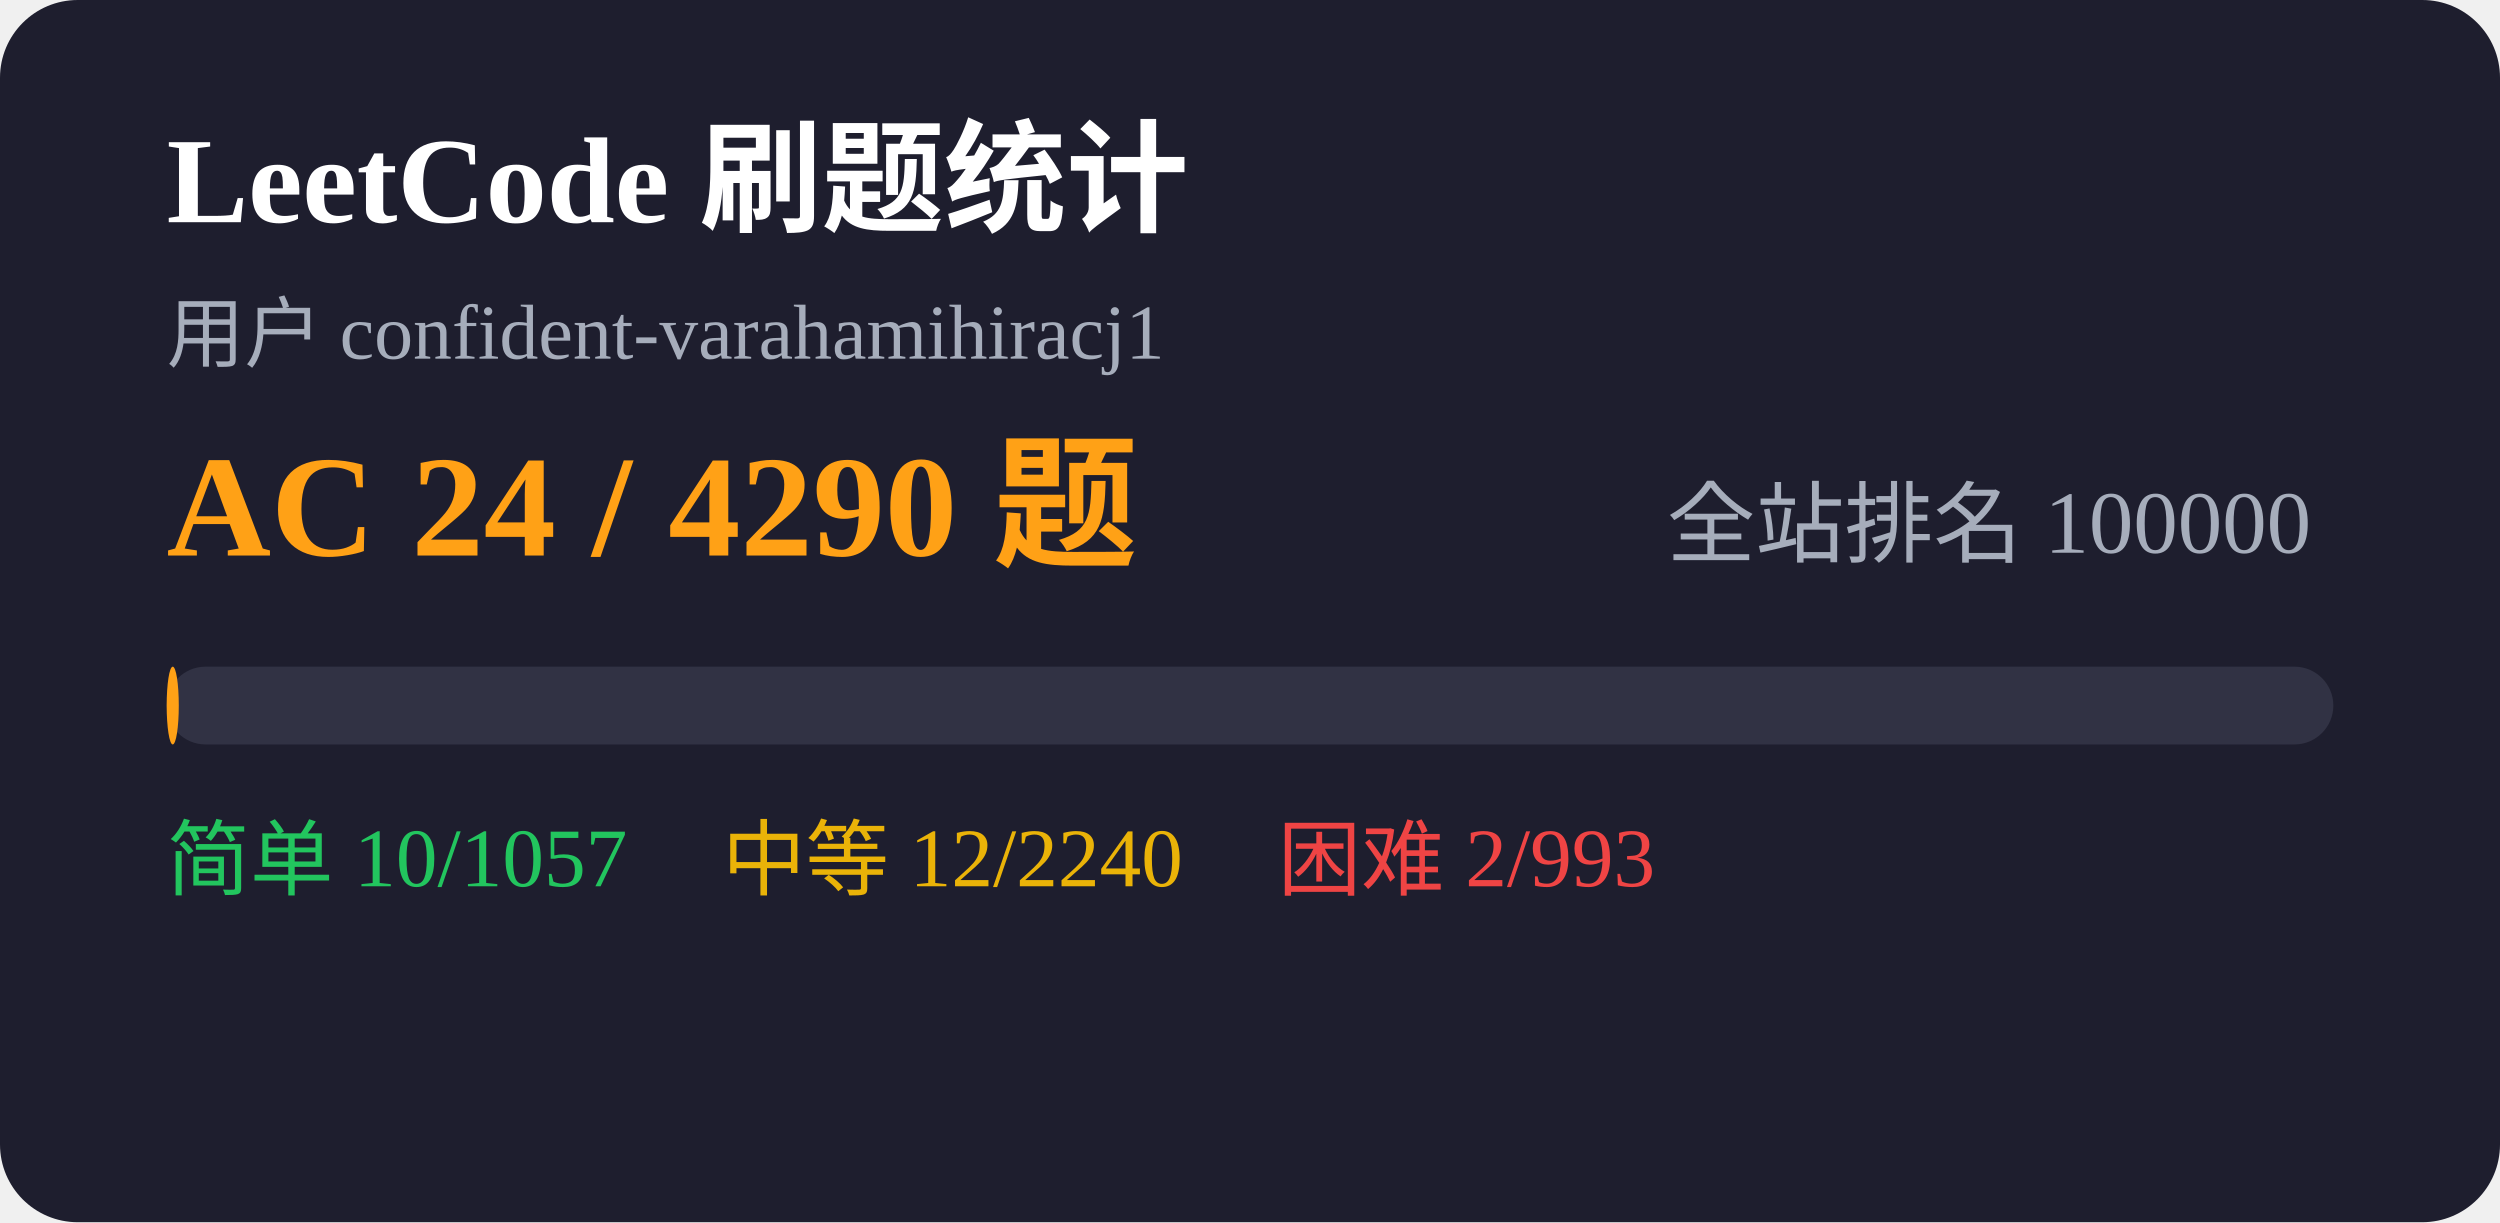
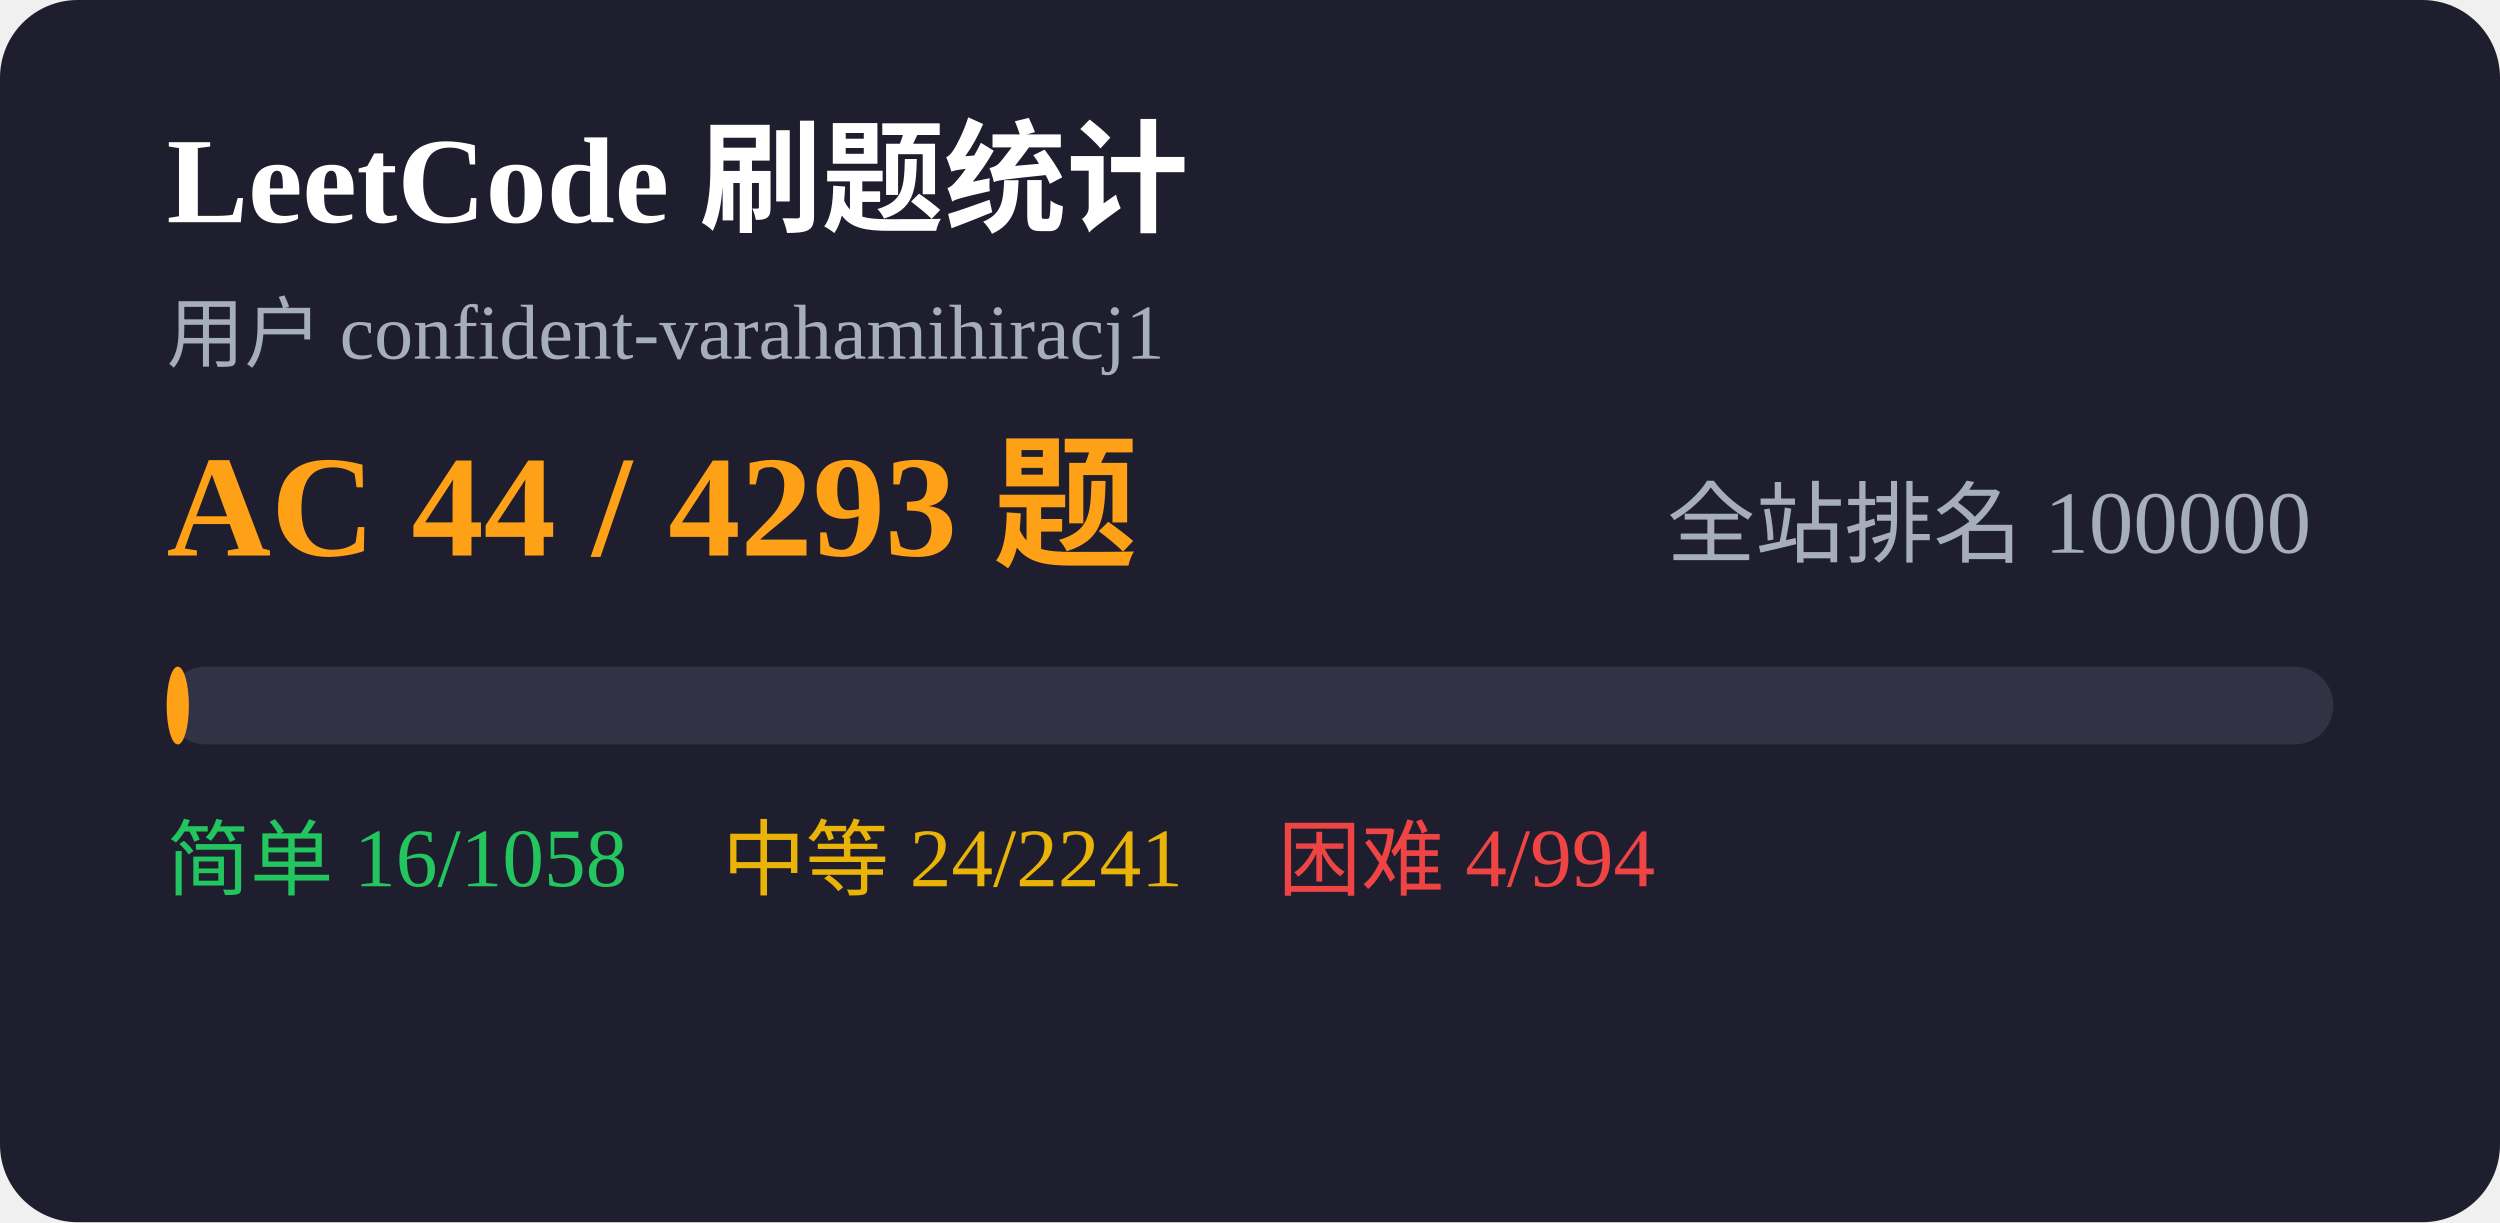
<svg xmlns="http://www.w3.org/2000/svg" width="450" height="220">
  <rect width="450" height="220" fill="#1E1E2E" rx="14" ry="14" />
  <text x="30" y="40" font-size="22" font-weight="bold" fill="#FFFFFF">LeetCode 刷题统计</text>
  <text x="30" y="65" font-size="14" fill="#A6ADBB">用户 confident-varahamihiracj1</text>
  <text x="30" y="100" font-size="26" font-weight="bold" fill="#FFA116">
-     AC 24 / 4290 题
+     AC 44 / 4293 题
  </text>
  <text x="300" y="100" font-size="16" fill="#A6ADBB">
    全站排名 100000
  </text>
  <rect x="30" y="120" width="390" height="14" fill="#313244" rx="7" />
-   <rect x="30" y="120" width="2.182" height="14" fill="#FFA116" rx="7" />
-   <text x="30" y="160" font-size="15" fill="#22C55E">简单 10/1057</text>
-   <text x="130" y="160" font-size="15" fill="#EAB308">中等 12/2240</text>
-   <text x="230" y="160" font-size="15" fill="#EF4444">困难 2/993</text>
+   <rect x="30" y="120" width="3.997" height="14" fill="#FFA116" rx="7" />
+   <text x="30" y="160" font-size="15" fill="#22C55E">简单 16/1058</text>
+   <text x="130" y="160" font-size="15" fill="#EAB308">中等 24/2241</text>
+   <text x="230" y="160" font-size="15" fill="#EF4444">困难 4/994</text>
</svg>
